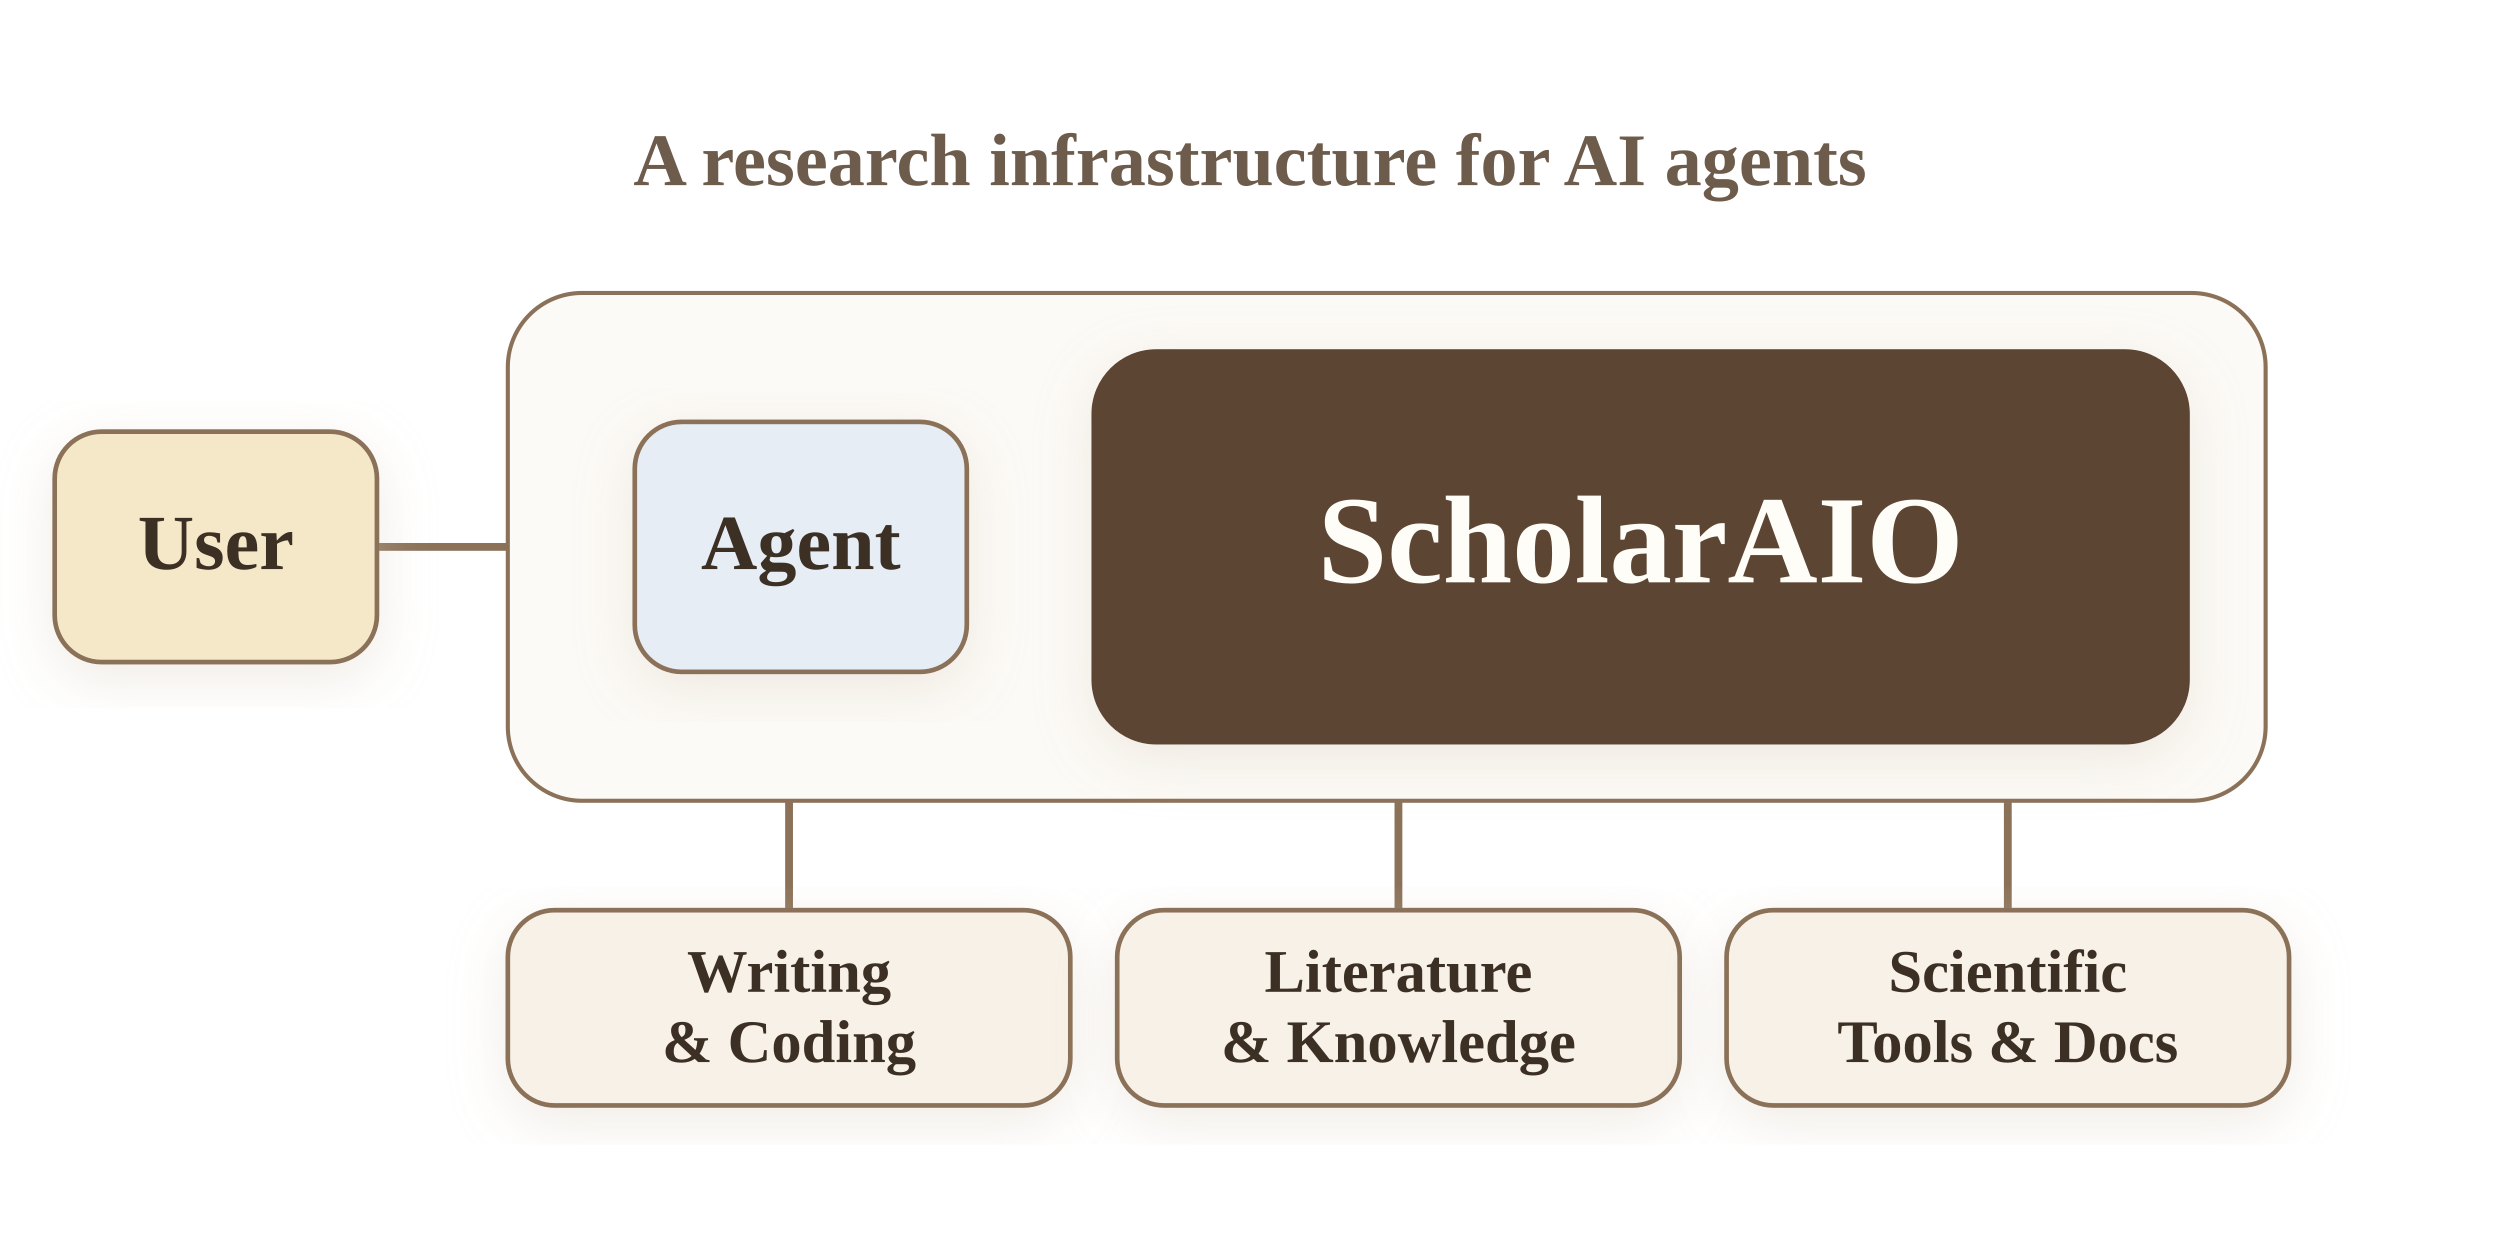
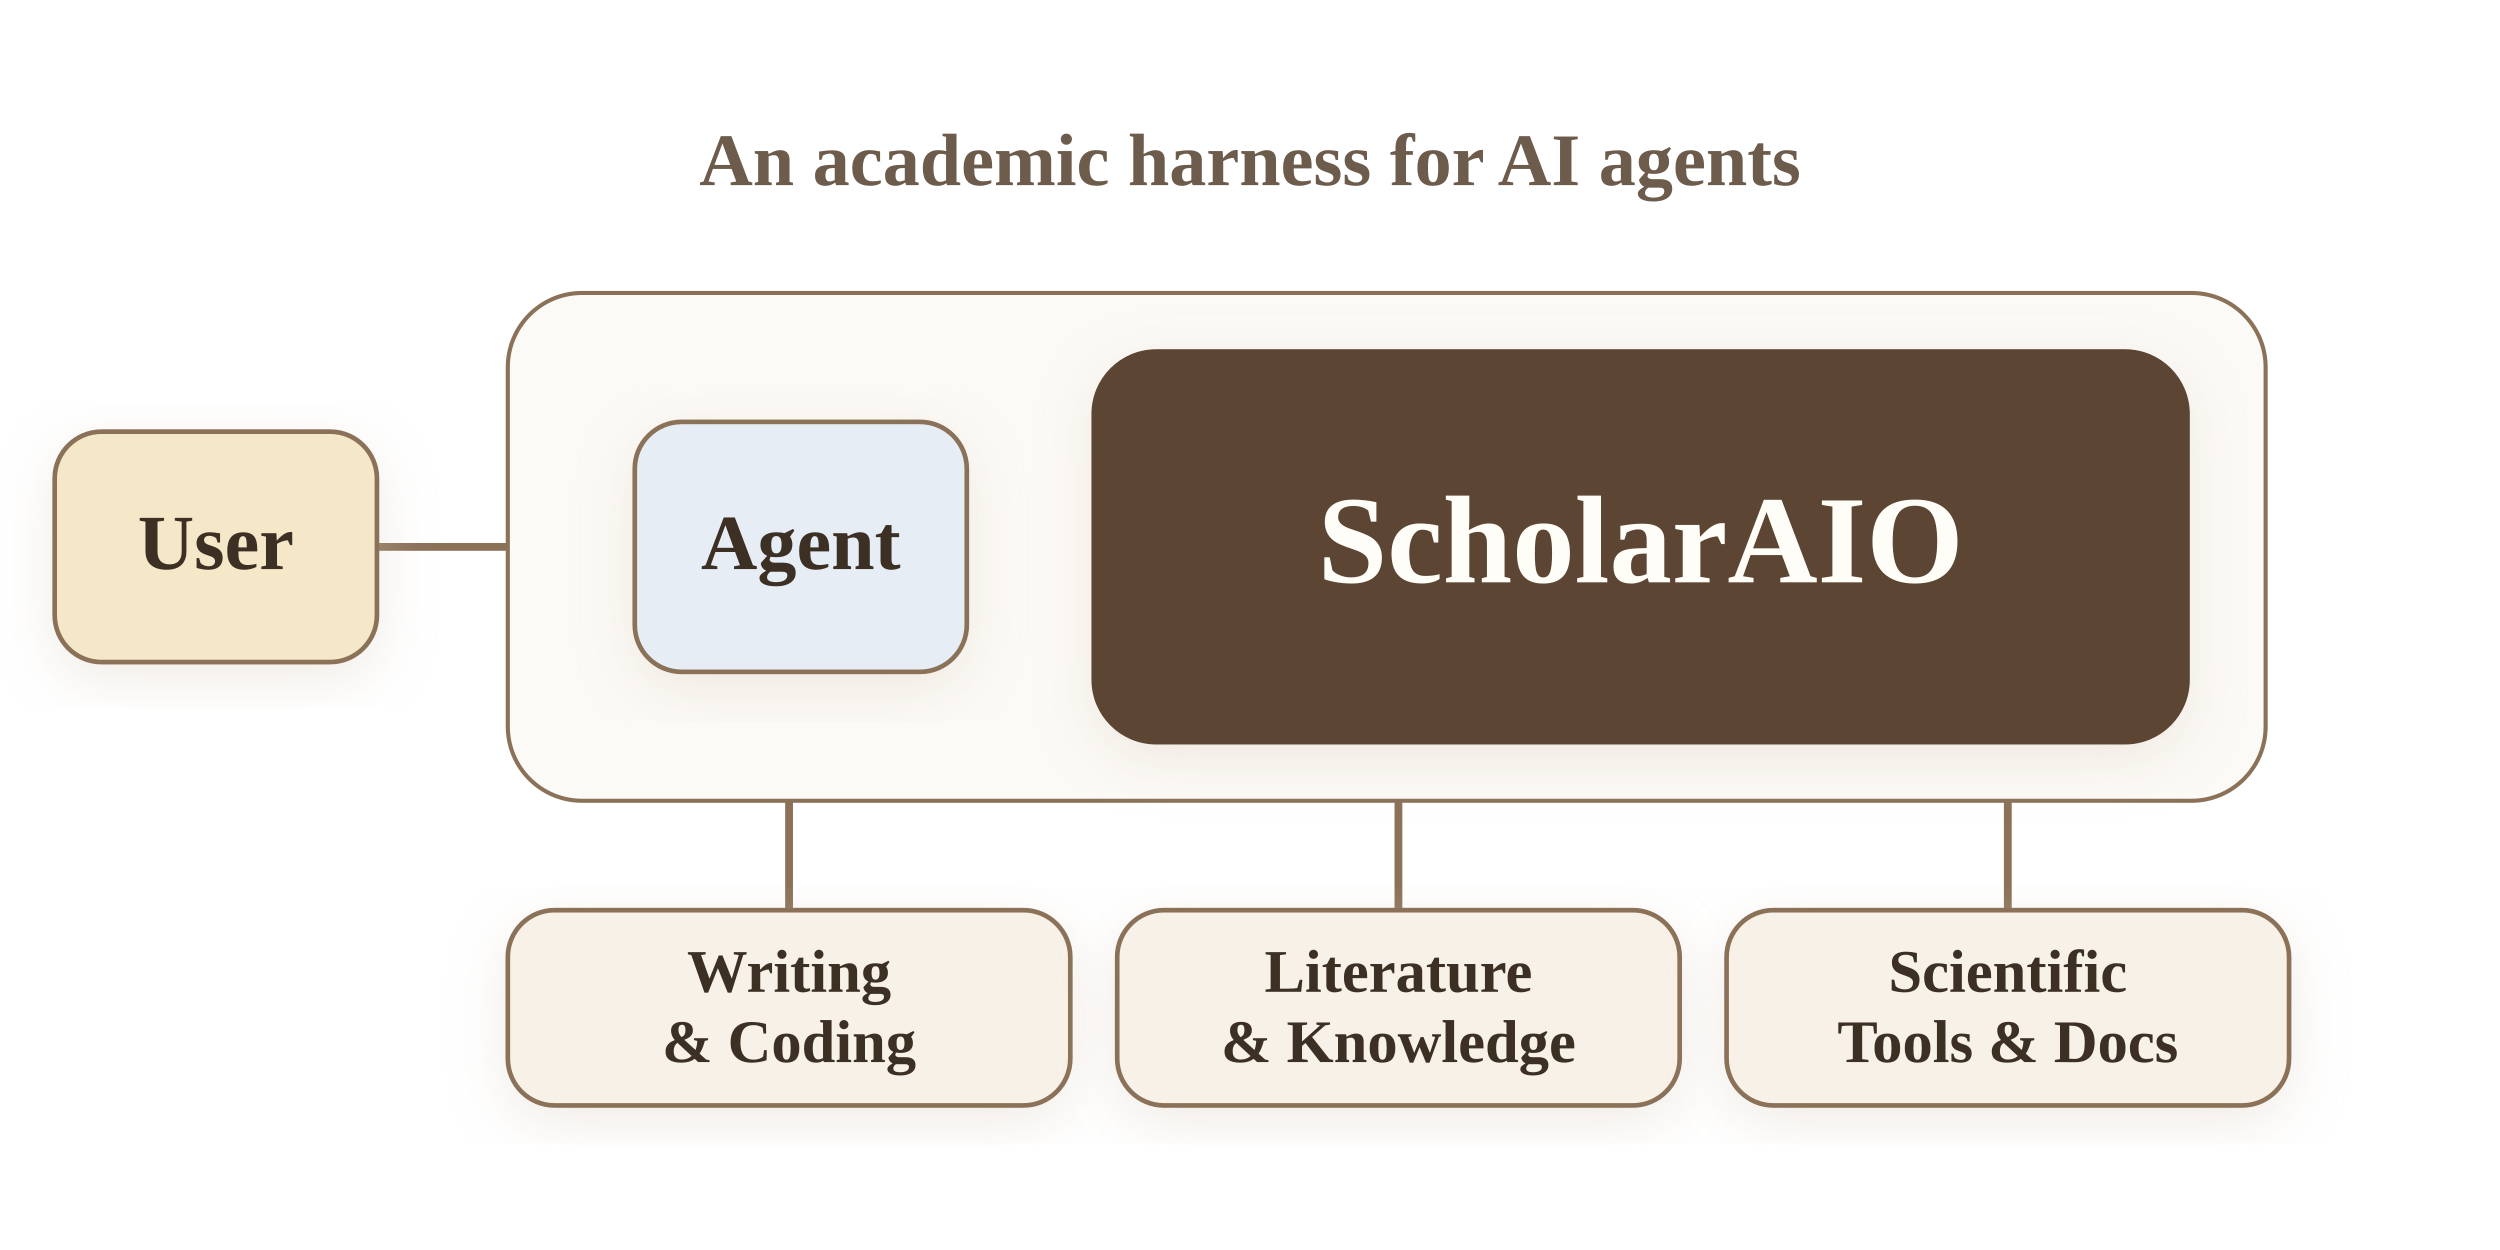
<svg xmlns="http://www.w3.org/2000/svg" width="1280" height="640" viewBox="0 0 1280 640">
  <rect width="1280" height="640" fill="#FFFFFF" />
  <defs>
    <filter id="shadow" x="-20%" y="-20%" width="140%" height="140%">
      <feDropShadow dx="0" dy="8" stdDeviation="14" flood-color="#D9CDBE" flood-opacity="0.38" />
    </filter>
  </defs>
  <line x1="193" y1="280" x2="290" y2="280" stroke="#8A7158" stroke-width="4" stroke-linecap="round" />
  <line x1="404" y1="410" x2="404" y2="466" stroke="#8A7158" stroke-width="4" stroke-linecap="round" />
  <line x1="716" y1="410" x2="716" y2="466" stroke="#8A7158" stroke-width="4" stroke-linecap="round" />
  <line x1="1028" y1="410" x2="1028" y2="466" stroke="#8A7158" stroke-width="4" stroke-linecap="round" />
  <text x="640" y="84" font-size="38" font-weight="600" fill="#6D5B4B" text-anchor="middle" dominant-baseline="middle" font-family="'Tiempos Headline', 'Tiempos Text', Georgia, 'Times New Roman', serif">
-     A research infrastructure for AI agents
+     An academic harness for AI agents
  </text>
  <rect x="260" y="150" width="900" height="260" rx="38" fill="#FCFAF6" stroke="#8A7158" stroke-width="2.1" />
  <rect x="28" y="221" width="165" height="118" rx="24" fill="#F5E8C9" stroke="#8A7158" stroke-width="2.4" filter="url(#shadow)" />
  <rect x="325" y="216" width="170" height="128" rx="24" fill="#E6EDF5" stroke="#8A7158" stroke-width="2.4" filter="url(#shadow)" />
  <rect x="560" y="180" width="560" height="200" rx="32" fill="#5B4433" stroke="#5B4433" stroke-width="2.4" filter="url(#shadow)" />
  <rect x="260" y="466" width="288" height="100" rx="24" fill="#F7F1E7" stroke="#8A7158" stroke-width="2.4" filter="url(#shadow)" />
  <rect x="572" y="466" width="288" height="100" rx="24" fill="#F7F1E7" stroke="#8A7158" stroke-width="2.4" filter="url(#shadow)" />
  <rect x="884" y="466" width="288" height="100" rx="24" fill="#F7F1E7" stroke="#8A7158" stroke-width="2.4" filter="url(#shadow)" />
  <text x="110.5" y="280" font-size="40" font-weight="700" fill="#3C2F24" text-anchor="middle" dominant-baseline="middle" font-family="'Tiempos Headline', 'Tiempos Text', Georgia, 'Times New Roman', serif">
    User
  </text>
  <text x="410" y="280" font-size="40" font-weight="700" fill="#3C2F24" text-anchor="middle" dominant-baseline="middle" font-family="'Tiempos Headline', 'Tiempos Text', Georgia, 'Times New Roman', serif">
    Agent
  </text>
  <text x="840" y="280" font-size="64" font-weight="700" fill="#FFFDF8" text-anchor="middle" dominant-baseline="middle" font-family="'Tiempos Headline', 'Tiempos Text', Georgia, 'Times New Roman', serif">
    ScholarAIO
  </text>
  <text x="404" y="499" font-size="31" font-weight="700" fill="#3C2F24" text-anchor="middle" dominant-baseline="middle" font-family="'Tiempos Text', Georgia, 'Times New Roman', serif">
    Writing
  </text>
  <text x="404" y="535" font-size="31" font-weight="700" fill="#3C2F24" text-anchor="middle" dominant-baseline="middle" font-family="'Tiempos Text', Georgia, 'Times New Roman', serif">
    &amp; Coding
  </text>
  <text x="716" y="499" font-size="31" font-weight="700" fill="#3C2F24" text-anchor="middle" dominant-baseline="middle" font-family="'Tiempos Text', Georgia, 'Times New Roman', serif">
    Literature
  </text>
  <text x="716" y="535" font-size="31" font-weight="700" fill="#3C2F24" text-anchor="middle" dominant-baseline="middle" font-family="'Tiempos Text', Georgia, 'Times New Roman', serif">
    &amp; Knowledge
  </text>
  <text x="1028" y="499" font-size="31" font-weight="700" fill="#3C2F24" text-anchor="middle" dominant-baseline="middle" font-family="'Tiempos Text', Georgia, 'Times New Roman', serif">
    Scientific
  </text>
  <text x="1028" y="535" font-size="31" font-weight="700" fill="#3C2F24" text-anchor="middle" dominant-baseline="middle" font-family="'Tiempos Text', Georgia, 'Times New Roman', serif">
    Tools &amp; Docs
  </text>
</svg>
